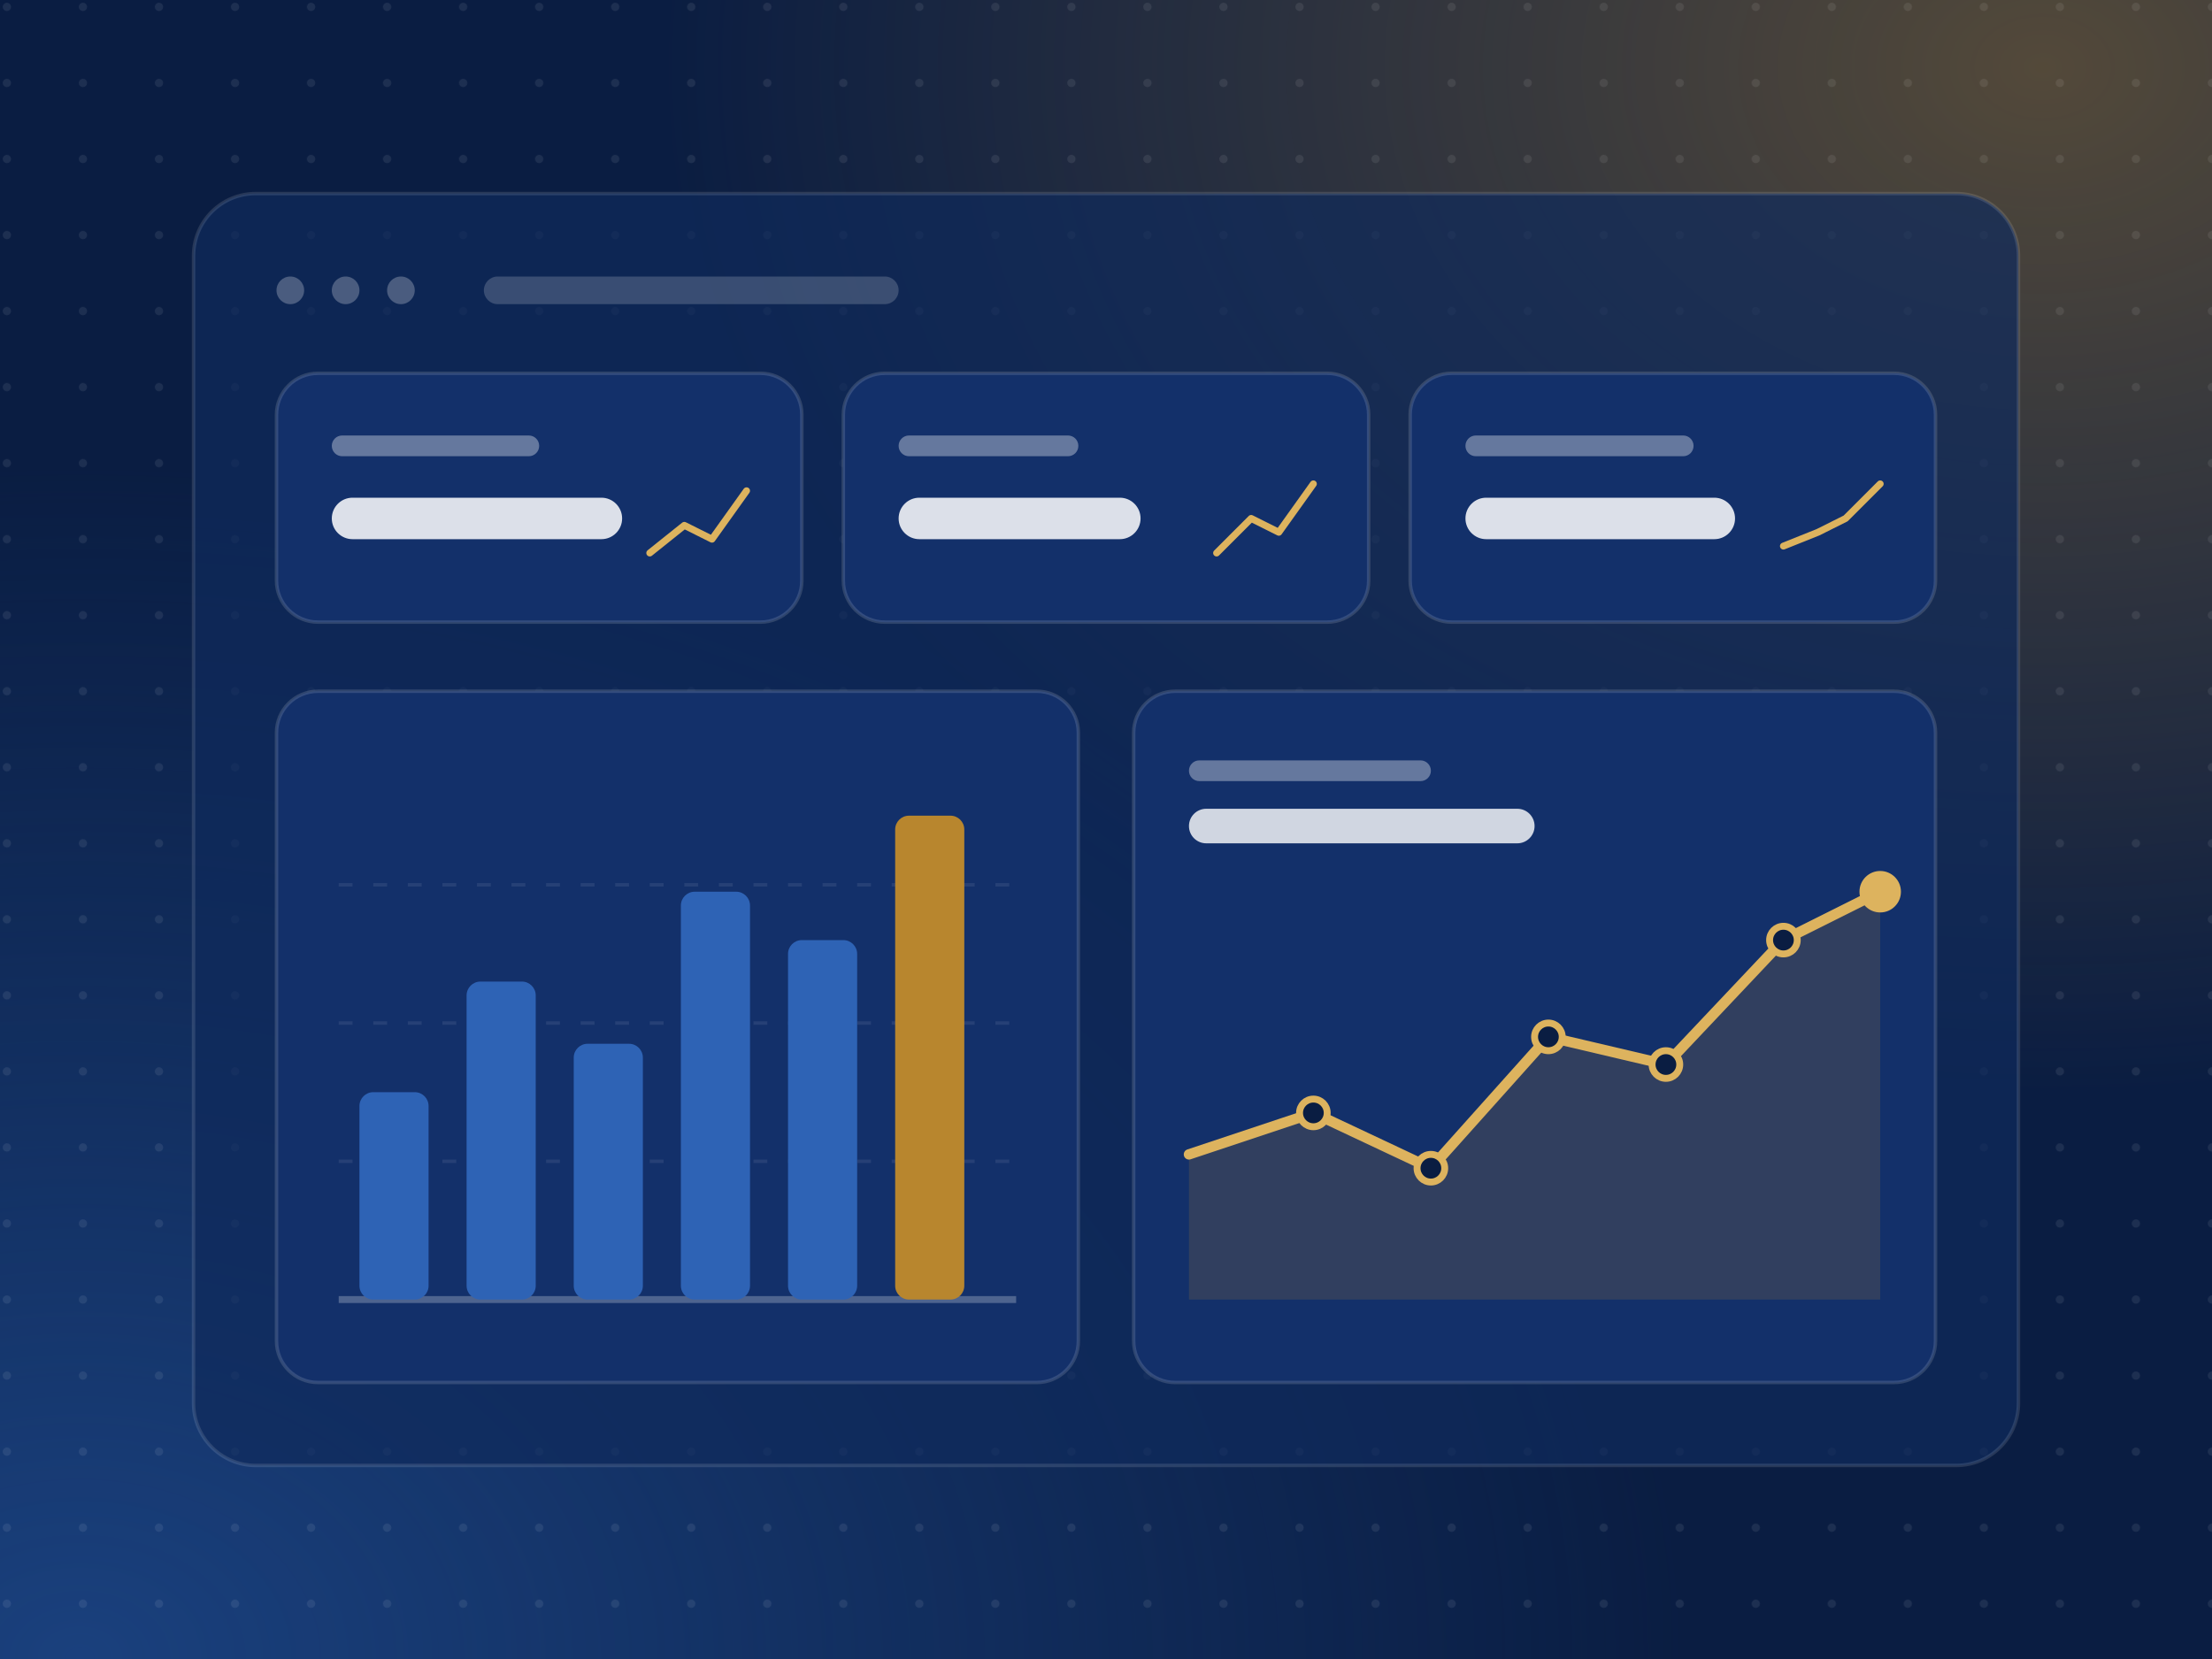
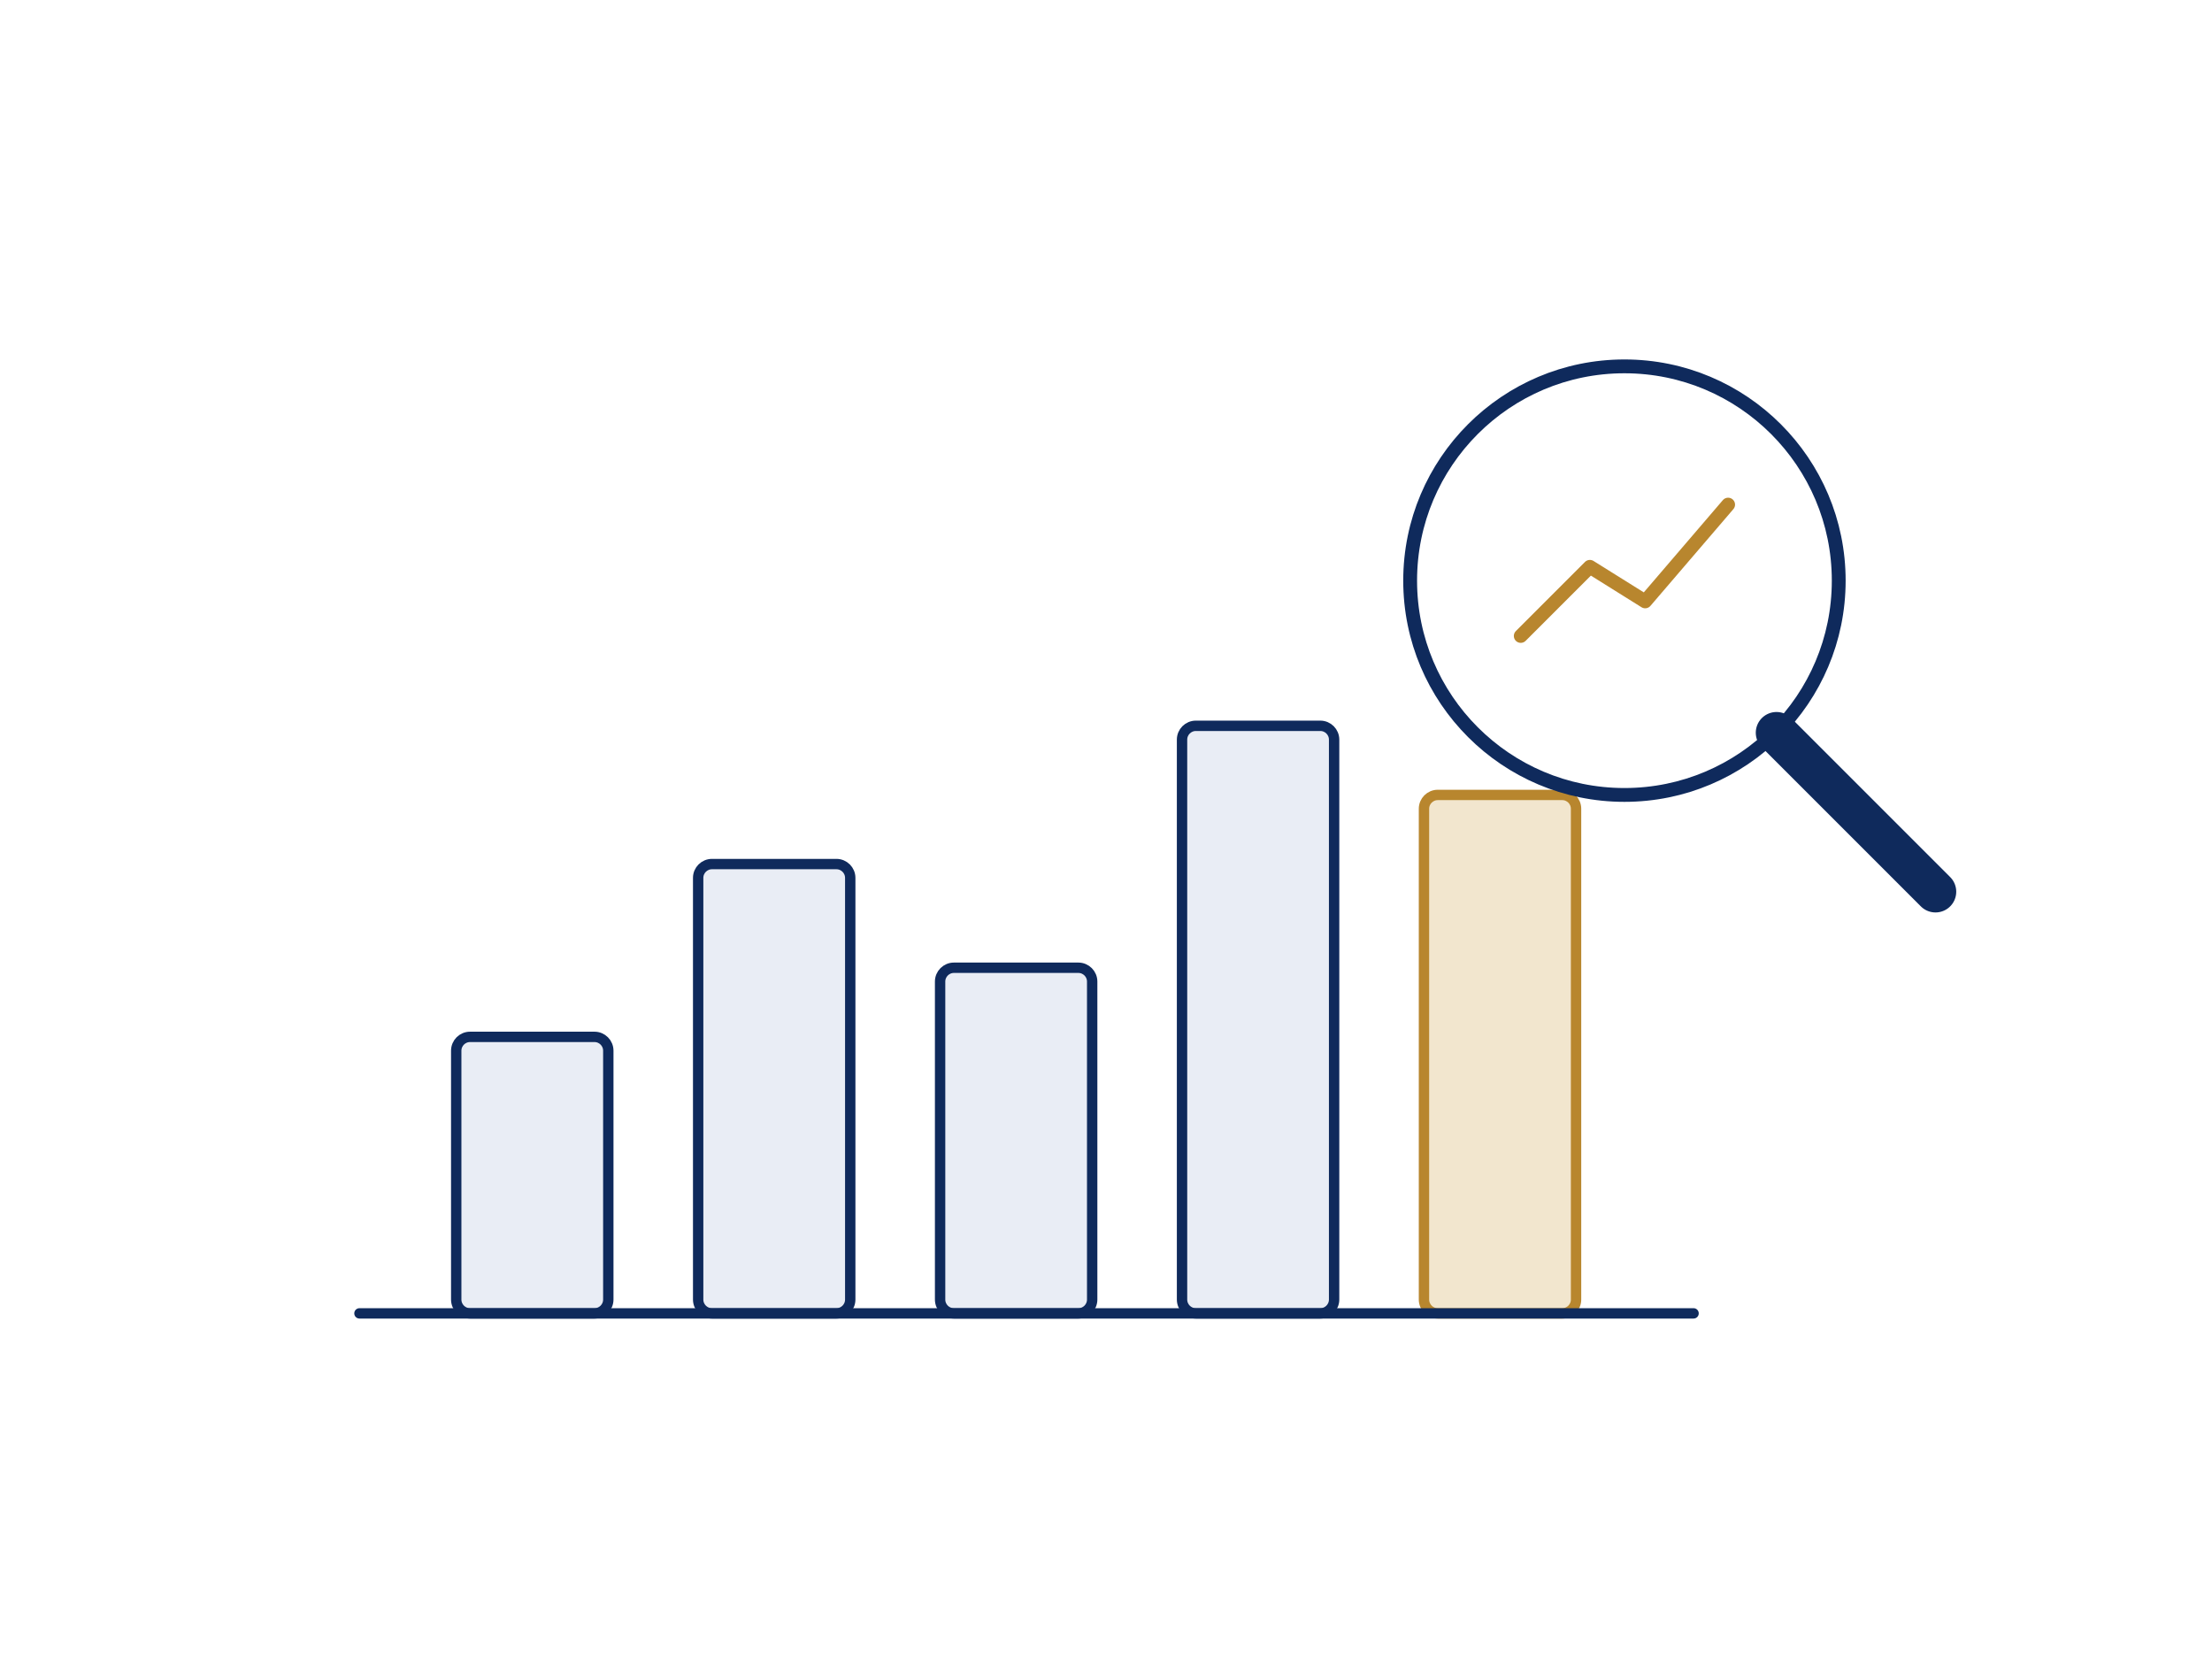
<svg xmlns="http://www.w3.org/2000/svg" viewBox="0 0 640 480" width="640" height="480">
-   <defs>
-     <radialGradient id="glowGold" cx="0.92" cy="0.04" r="0.62">
-       <stop offset="0" stop-color="#B8862E" stop-opacity="0.42" />
-       <stop offset="1" stop-color="#B8862E" stop-opacity="0" />
-     </radialGradient>
-     <radialGradient id="glowBlue" cx="0.04" cy="1" r="0.72">
-       <stop offset="0" stop-color="#1F4C91" stop-opacity="0.75" />
-       <stop offset="1" stop-color="#1F4C91" stop-opacity="0" />
-     </radialGradient>
-     <pattern id="dots" width="22" height="22" patternUnits="userSpaceOnUse">
-       <circle cx="2" cy="2" r="1.2" fill="#FFFFFF" fill-opacity="0.08" />
-     </pattern>
-   </defs>
-   <rect width="640" height="480" fill="#0A1D42" />
-   <rect width="640" height="480" fill="url(#glowBlue)" />
-   <rect width="640" height="480" fill="url(#glowGold)" />
-   <rect width="640" height="480" fill="url(#dots)" />
-   <rect x="56" y="56" width="528" height="368" rx="18" fill="#0F2A5C" fill-opacity="0.7" stroke="#FFFFFF" stroke-opacity="0.12" />
-   <g fill="#FFFFFF" fill-opacity="0.25">
-     <circle cx="84" cy="84" r="4" />
-     <circle cx="100" cy="84" r="4" />
-     <circle cx="116" cy="84" r="4" />
+   <rect width="640" height="480" fill="#FFFFFF" />
+   <g fill="#E9EDF5" stroke="#0F2A5C" stroke-width="3" stroke-linejoin="round">
+     <rect x="132" y="300" width="44" height="80" rx="4" />
+     <rect x="202" y="250" width="44" height="130" rx="4" />
+     <rect x="272" y="280" width="44" height="100" rx="4" />
+     <rect x="342" y="210" width="44" height="170" rx="4" />
  </g>
-   <rect x="140" y="80" width="120" height="8" rx="4" fill="#FFFFFF" fill-opacity="0.18" />
-   <g fill="#13306A" stroke="#FFFFFF" stroke-opacity="0.14">
-     <rect x="80" y="108" width="152" height="72" rx="12" />
-     <rect x="244" y="108" width="152" height="72" rx="12" />
-     <rect x="408" y="108" width="152" height="72" rx="12" />
-   </g>
-   <g fill="#FFFFFF" fill-opacity="0.35">
-     <rect x="96" y="126" width="60" height="6" rx="3" />
-     <rect x="260" y="126" width="52" height="6" rx="3" />
-     <rect x="424" y="126" width="66" height="6" rx="3" />
-   </g>
-   <g fill="#FFFFFF" fill-opacity="0.85">
-     <rect x="96" y="144" width="84" height="12" rx="6" />
-     <rect x="260" y="144" width="70" height="12" rx="6" />
-     <rect x="424" y="144" width="78" height="12" rx="6" />
-   </g>
-   <g fill="none" stroke="#DDB35E" stroke-width="2" stroke-linecap="round" stroke-linejoin="round">
-     <polyline points="188,160 198,152 206,156 216,142" />
-     <polyline points="352,160 362,150 370,154 380,140" />
-     <polyline points="516,158 526,154 534,150 544,140" />
-   </g>
-   <rect x="80" y="200" width="232" height="200" rx="12" fill="#13306A" stroke="#FFFFFF" stroke-opacity="0.14" />
-   <g stroke="#FFFFFF" stroke-opacity="0.08" stroke-dasharray="4 6">
-     <line x1="98" y1="256" x2="294" y2="256" />
-     <line x1="98" y1="296" x2="294" y2="296" />
-     <line x1="98" y1="336" x2="294" y2="336" />
-   </g>
-   <line x1="98" y1="376" x2="294" y2="376" stroke="#FFFFFF" stroke-opacity="0.25" stroke-width="2" />
-   <g fill="#2E63B5">
-     <rect x="104" y="316" width="20" height="60" rx="4" />
-     <rect x="135" y="284" width="20" height="92" rx="4" />
-     <rect x="166" y="302" width="20" height="74" rx="4" />
-     <rect x="197" y="258" width="20" height="118" rx="4" />
-     <rect x="228" y="272" width="20" height="104" rx="4" />
-   </g>
-   <rect x="259" y="236" width="20" height="140" rx="4" fill="#B8862E" />
-   <rect x="328" y="200" width="232" height="200" rx="12" fill="#13306A" stroke="#FFFFFF" stroke-opacity="0.14" />
-   <rect x="344" y="220" width="70" height="6" rx="3" fill="#FFFFFF" fill-opacity="0.35" />
-   <rect x="344" y="234" width="100" height="10" rx="5" fill="#FFFFFF" fill-opacity="0.8" />
-   <polygon points="344,376 344,334 380,322 414,338 448,300 482,308 516,272 544,258 544,376" fill="#B8862E" fill-opacity="0.18" />
-   <polyline points="344,334 380,322 414,338 448,300 482,308 516,272 544,258" fill="none" stroke="#DDB35E" stroke-width="3" stroke-linecap="round" stroke-linejoin="round" />
-   <g fill="#0A1D42" stroke="#DDB35E" stroke-width="2">
-     <circle cx="380" cy="322" r="4" />
-     <circle cx="414" cy="338" r="4" />
-     <circle cx="448" cy="300" r="4" />
-     <circle cx="482" cy="308" r="4" />
-     <circle cx="516" cy="272" r="4" />
-   </g>
-   <circle cx="544" cy="258" r="6" fill="#DDB35E" />
+   <rect x="412" y="230" width="44" height="150" rx="4" fill="#F2E6CE" stroke="#B8862E" stroke-width="3" stroke-linejoin="round" />
+   <line x1="104" y1="380" x2="490" y2="380" stroke="#0F2A5C" stroke-width="3" stroke-linecap="round" />
+   <circle cx="470" cy="168" r="62" fill="#FFFFFF" fill-opacity="0.75" stroke="#0F2A5C" stroke-width="4" />
+   <line x1="514" y1="212" x2="560" y2="258" stroke="#0F2A5C" stroke-width="12" stroke-linecap="round" />
+   <polyline points="440,184 460,164 476,174 500,146" fill="none" stroke="#B8862E" stroke-width="4" stroke-linecap="round" stroke-linejoin="round" />
</svg>
